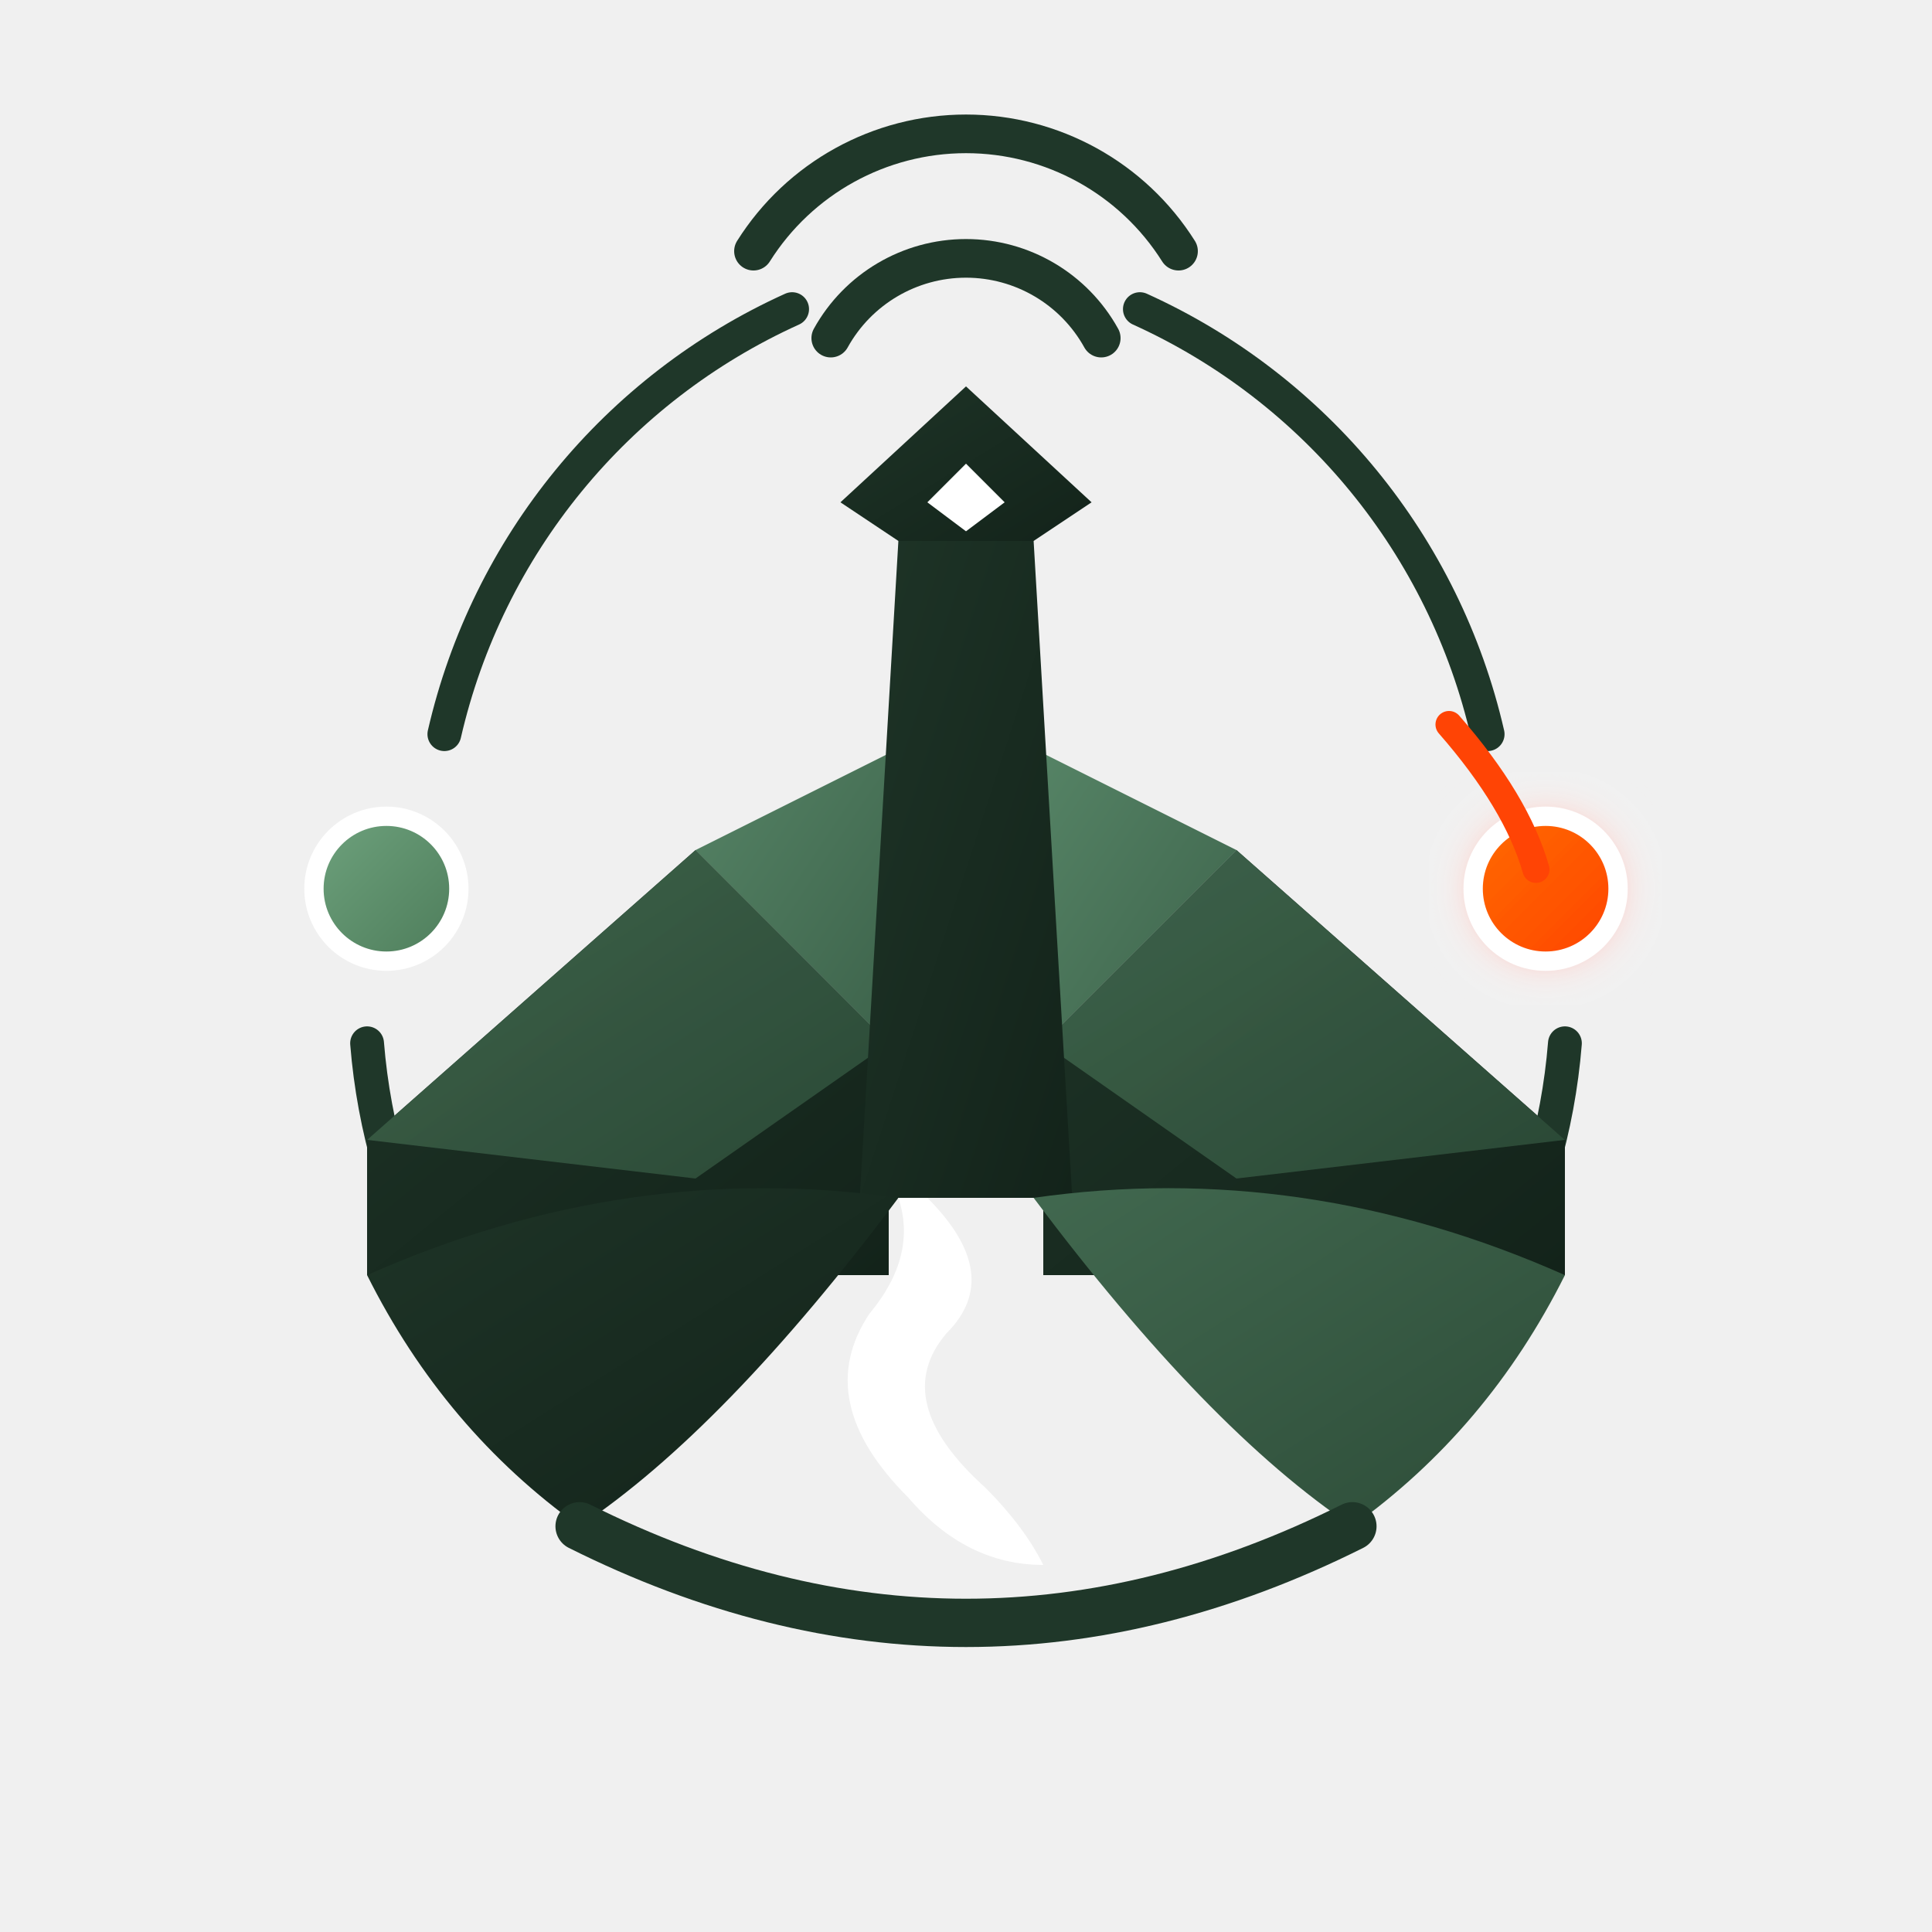
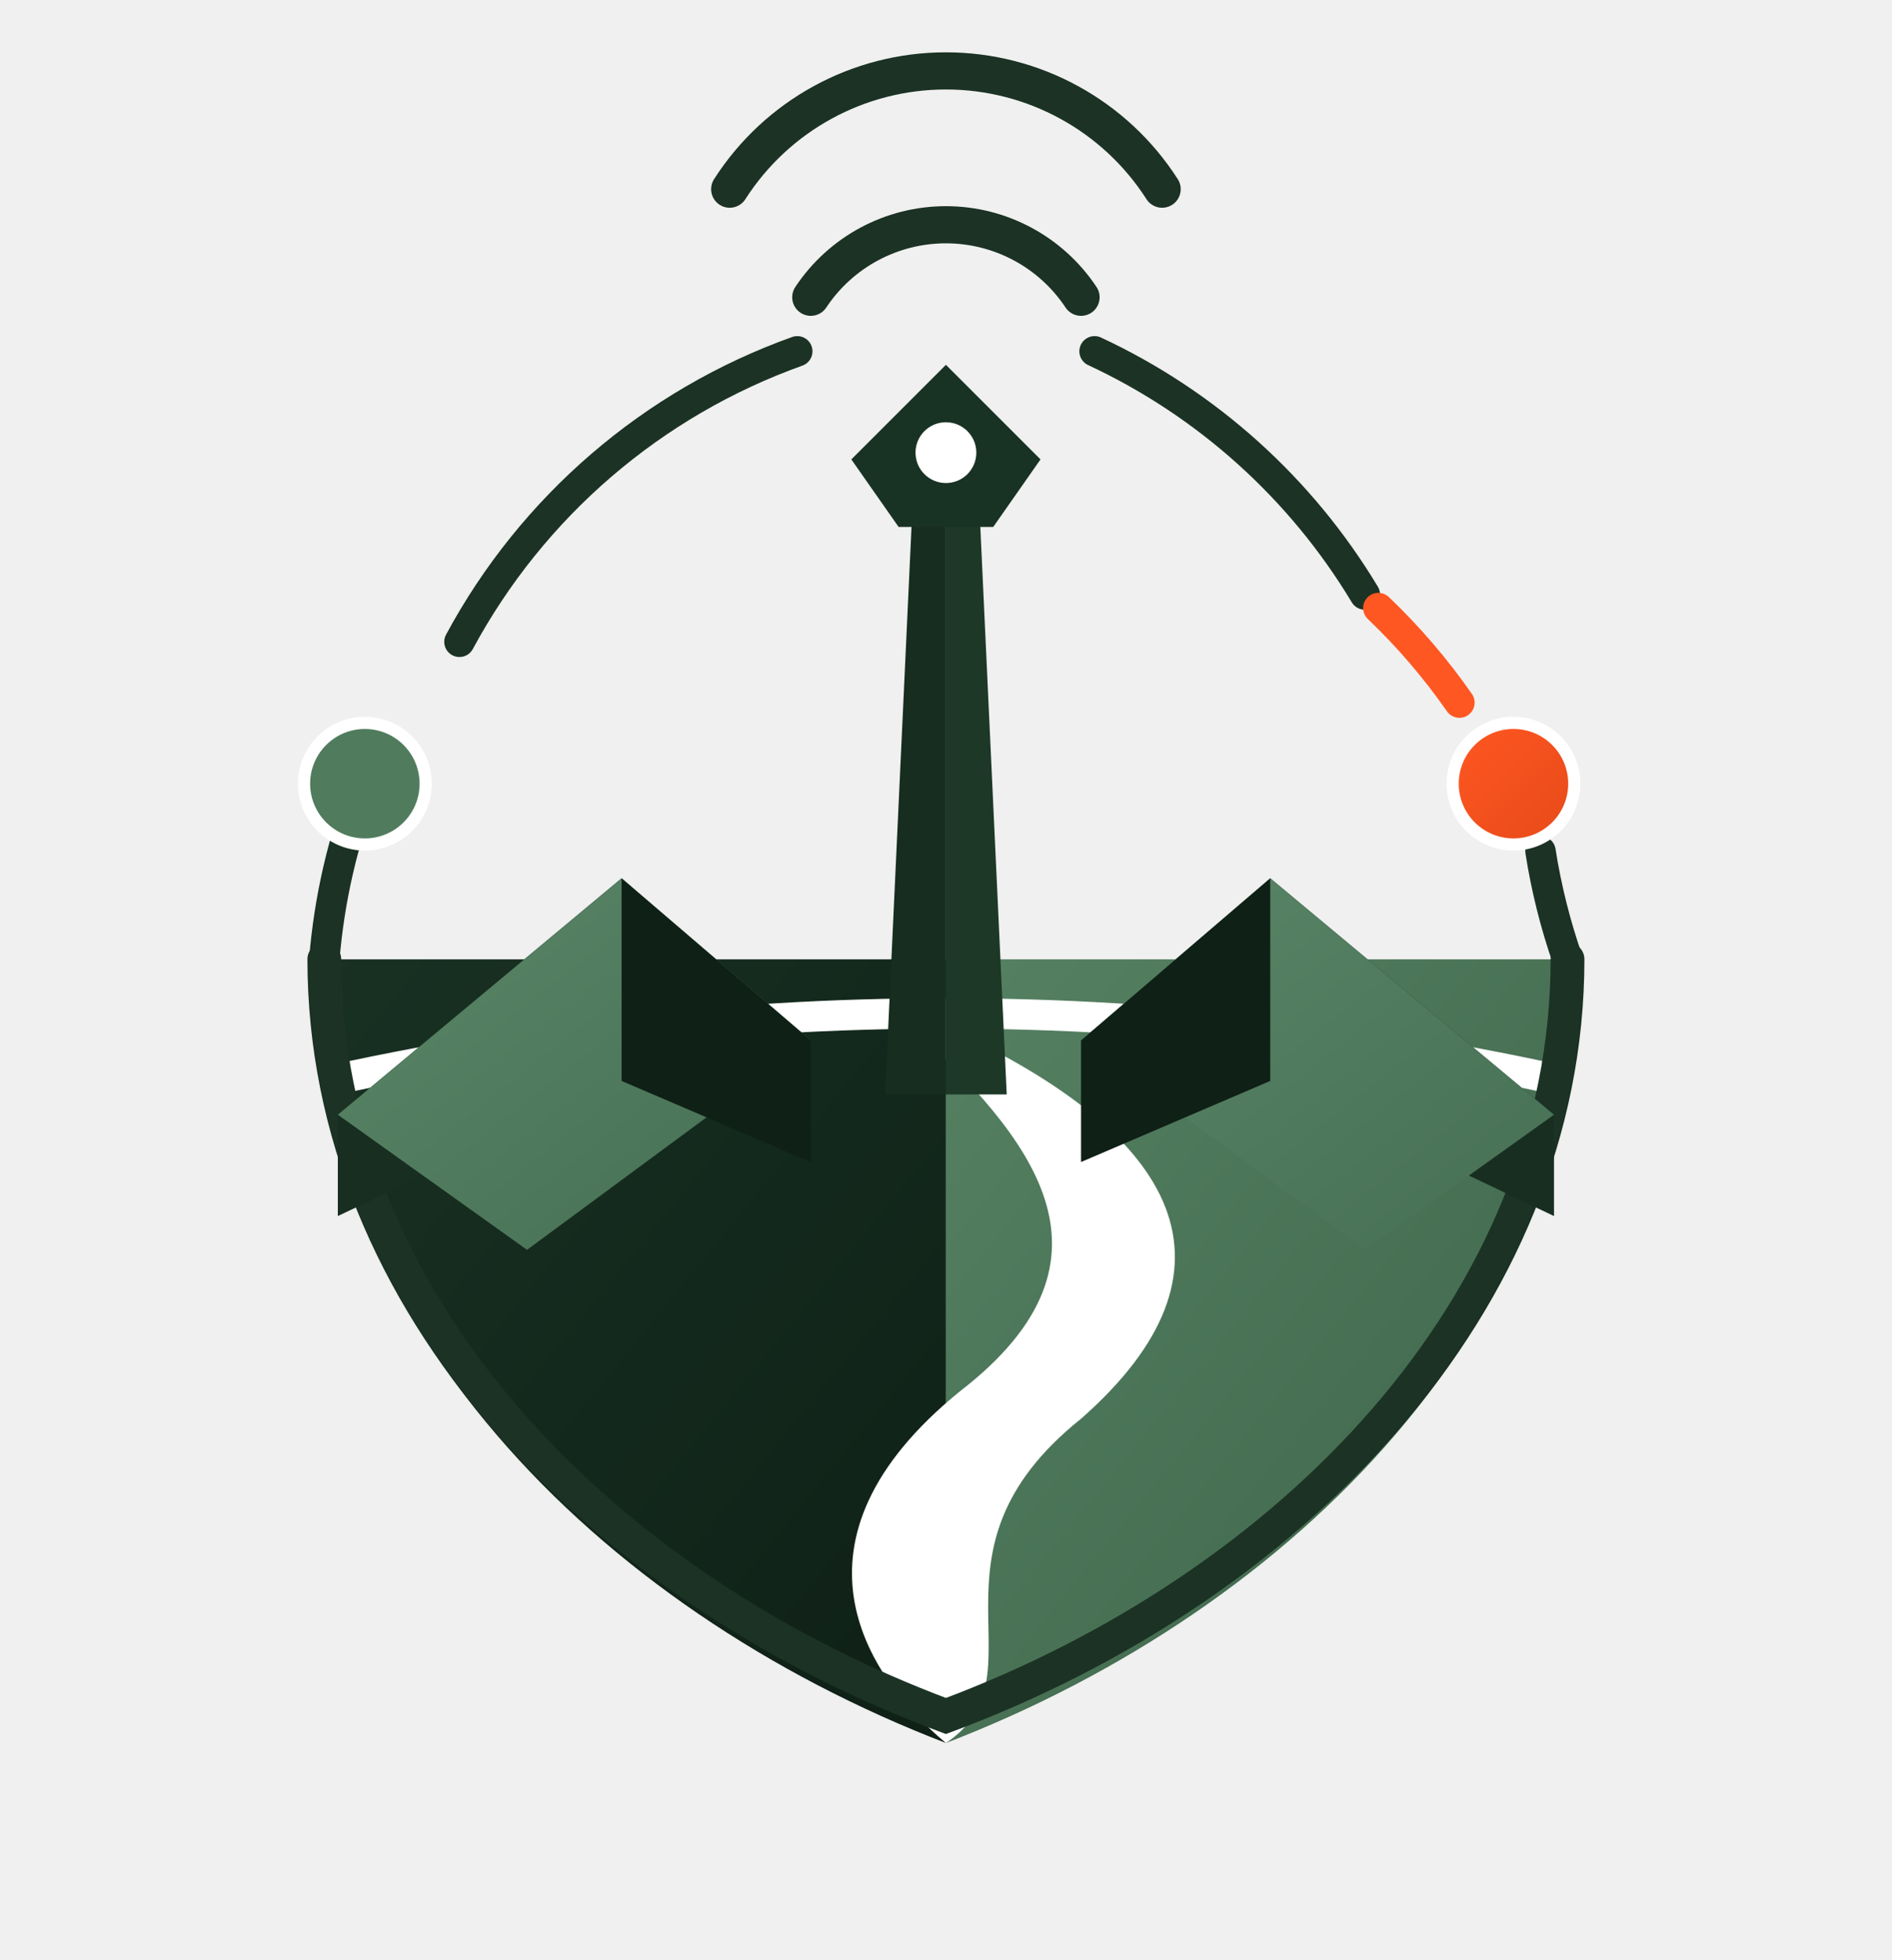
- <svg xmlns="http://www.w3.org/2000/svg" viewBox="0 0 200 200" width="100%" height="100%" fill="none">
+ <svg xmlns="http://www.w3.org/2000/svg" viewBox="0 0 280 290" width="100%" height="100%">
  <defs>
-     <linearGradient id="iconDarkGreen" x1="0%" y1="0%" x2="100%" y2="100%">
-       <stop offset="0%" stop-color="#1e3427" />
-       <stop offset="100%" stop-color="#13231a" />
+     <linearGradient id="shieldLeftSlope" x1="0%" y1="0%" x2="100%" y2="100%">
+       <stop offset="0%" stop-color="#183123" />
+       <stop offset="100%" stop-color="#0f2016" />
    </linearGradient>
-     <linearGradient id="iconMidGreen" x1="0%" y1="0%" x2="100%" y2="100%">
-       <stop offset="0%" stop-color="#41684f" />
-       <stop offset="100%" stop-color="#2d4c38" />
+     <linearGradient id="shieldRightSlope" x1="0%" y1="0%" x2="100%" y2="100%">
+       <stop offset="0%" stop-color="#558162" />
+       <stop offset="100%" stop-color="#3d6349" />
    </linearGradient>
-     <linearGradient id="iconLightGreen" x1="0%" y1="0%" x2="100%" y2="100%">
-       <stop offset="0%" stop-color="#558365" />
-       <stop offset="100%" stop-color="#3d634b" />
+     <linearGradient id="mountainTop" x1="0%" y1="0%" x2="100%" y2="100%">
+       <stop offset="0%" stop-color="#5a8668" />
+       <stop offset="100%" stop-color="#466f53" />
    </linearGradient>
-     <linearGradient id="iconFlameOrange" x1="0%" y1="0%" x2="100%" y2="100%">
-       <stop offset="0%" stop-color="#ff6b00" />
-       <stop offset="100%" stop-color="#ff4405" />
+     <linearGradient id="flameDot" x1="0%" y1="0%" x2="100%" y2="100%">
+       <stop offset="0%" stop-color="#ff5722" />
+       <stop offset="100%" stop-color="#e64a19" />
    </linearGradient>
-     <linearGradient id="iconPipGreen" x1="0%" y1="0%" x2="100%" y2="100%">
-       <stop offset="0%" stop-color="#6ea27d" />
-       <stop offset="100%" stop-color="#4d7c5a" />
-     </linearGradient>
-     <filter id="iconGlow" x="-30%" y="-30%" width="160%" height="160%">
-       <feGaussianBlur stdDeviation="2.5" result="blur" />
-       <feComposite in="SourceGraphic" in2="blur" operator="over" />
-     </filter>
  </defs>
-   <path d="M86 35 A 16 16 0 0 1 114 35" stroke="#1f3729" stroke-width="4" stroke-linecap="round" fill="none" />
-   <path d="M78 26 A 26 26 0 0 1 122 26" stroke="#1f3729" stroke-width="4" stroke-linecap="round" fill="none" />
-   <path d="M46 76 A 64 64 0 0 1 82 32" stroke="#1f3729" stroke-width="3.5" stroke-linecap="round" fill="none" />
-   <path d="M118 32 A 64 64 0 0 1 154 76" stroke="#1f3729" stroke-width="3.5" stroke-linecap="round" fill="none" />
-   <path d="M162 108 A 64 64 0 0 1 138 153" stroke="#1f3729" stroke-width="3.5" stroke-linecap="round" fill="none" />
-   <path d="M62 153 A 64 64 0 0 1 38 108" stroke="#1f3729" stroke-width="3.5" stroke-linecap="round" fill="none" />
-   <circle cx="40" cy="92" r="7.5" fill="url(#iconPipGreen)" stroke="#ffffff" stroke-width="2" />
-   <circle cx="160" cy="92" r="7.5" fill="url(#iconFlameOrange)" stroke="#ffffff" stroke-width="2" filter="url(#iconGlow)" />
-   <path d="M150 75 Q157 83 159 90" stroke="#ff4405" stroke-width="2.8" fill="none" stroke-linecap="round" />
-   <polygon points="38,132 38,118 72,88 92,108 92,132" fill="url(#iconDarkGreen)" />
-   <polygon points="72,88 92,78 92,108" fill="url(#iconLightGreen)" />
-   <polygon points="38,118 72,88 92,108 72,122" fill="url(#iconMidGreen)" opacity="0.9" />
-   <polygon points="162,132 162,118 128,88 108,108 108,132" fill="url(#iconDarkGreen)" />
-   <polygon points="128,88 108,78 108,108" fill="url(#iconLightGreen)" />
-   <polygon points="162,118 128,88 108,108 128,122" fill="url(#iconMidGreen)" opacity="0.9" />
-   <polygon points="93,56 107,56 111,124 89,124" fill="url(#iconDarkGreen)" />
-   <polygon points="100,40 113,52 107,56 93,56 87,52" fill="url(#iconDarkGreen)" />
-   <polygon points="100,48 104,52 100,55 96,52" fill="#ffffff" />
-   <path d="M38 132 Q65 120 93 124 Q75 148 60 158 Q46 148 38 132 Z" fill="url(#iconDarkGreen)" />
-   <path d="M162 132 Q135 120 107 124 Q125 148 140 158 Q154 148 162 132 Z" fill="url(#iconMidGreen)" />
-   <path d="M96 124 Q104 132 98 138 Q92 145 102 154 Q106 158 108 162 Q100 162 94 155 Q84 145 90 136 Q95 130 93 124 Z" fill="#ffffff" />
-   <path d="M60 158 Q100 178 140 158" stroke="#1f3729" stroke-width="5" stroke-linecap="round" fill="none" />
+   <g id="terra-crest">
+     <clipPath id="shieldBasinClip">
+       <path d="M 46 142 C 46 195, 88 238, 140 258 C 192 238, 234 195, 234 142 Z" />
+     </clipPath>
+     <g clip-path="url(#shieldBasinClip)">
+       <path d="M 46 142 L 140 142 L 140 258 C 88 238, 46 195, 46 142 Z" fill="url(#shieldLeftSlope)" />
+       <path d="M 140 142 L 234 142 C 234 195, 192 238, 140 258 Z" fill="url(#shieldRightSlope)" />
+       <path d="M 140 152                 C 175 168, 185 188, 160 210                 C 135 230, 155 248, 140 258                C 128 248, 115 228, 142 206                C 168 186, 152 168, 135 152 Z" fill="#ffffff" />
+       <path d="M 40 162 Q 140 138 240 162" stroke="#ffffff" stroke-width="4.5" fill="none" stroke-linecap="round" />
+     </g>
+     <path d="M 48 142 C 48 193, 89 235, 140 254 C 191 235, 232 193, 232 142" stroke="#1b3224" stroke-width="5" fill="none" stroke-linecap="round" />
+     <polygon points="50,165 92,130 92,160 50,180" fill="#172e21" />
+     <polygon points="50,165 92,130 120,154 78,185" fill="url(#mountainTop)" />
+     <polygon points="92,130 120,154 120,172 92,160" fill="#0f2016" />
+     <polygon points="230,165 188,130 188,160 230,180" fill="#172e21" />
+     <polygon points="230,165 188,130 160,154 202,185" fill="url(#mountainTop)" />
+     <polygon points="188,130 160,154 160,172 188,160" fill="#0f2016" />
+     <polygon points="135,76 140,76 140,162 131,162" fill="#162d1f" />
+     <polygon points="140,76 145,76 149,162 140,162" fill="#1d3827" />
+     <polygon points="140,54 154,68 147,78 133,78 126,68" fill="#183223" />
+     <circle cx="140" cy="67" r="4.5" fill="#ffffff" />
+     <path d="M 120 44 A 24 24 0 0 1 160 44" stroke="#1b3224" stroke-width="5.5" stroke-linecap="round" fill="none" />
+     <path d="M 108 28 A 38 38 0 0 1 172 28" stroke="#1b3224" stroke-width="5.5" stroke-linecap="round" fill="none" />
+     <path d="M 68 95 A 92 92 0 0 1 118 52" stroke="#1b3224" stroke-width="4.5" stroke-linecap="round" fill="none" />
+     <path d="M 162 52 A 92 92 0 0 1 202 88" stroke="#1b3224" stroke-width="4.5" stroke-linecap="round" fill="none" />
+     <path d="M 48 142 A 92 92 0 0 1 54 116" stroke="#1b3224" stroke-width="4.5" stroke-linecap="round" fill="none" />
+     <circle cx="54" cy="116" r="9" fill="#507c5d" stroke="#ffffff" stroke-width="1.8" />
+     <path d="M 204 90 A 92 92 0 0 1 216 104" stroke="#ff5722" stroke-width="4.5" stroke-linecap="round" fill="none" />
+     <path d="M 232 142 A 92 92 0 0 1 228 126" stroke="#1b3224" stroke-width="4.5" stroke-linecap="round" fill="none" />
+     <circle cx="224" cy="116" r="9" fill="url(#flameDot)" stroke="#ffffff" stroke-width="1.8" />
+   </g>
</svg>
